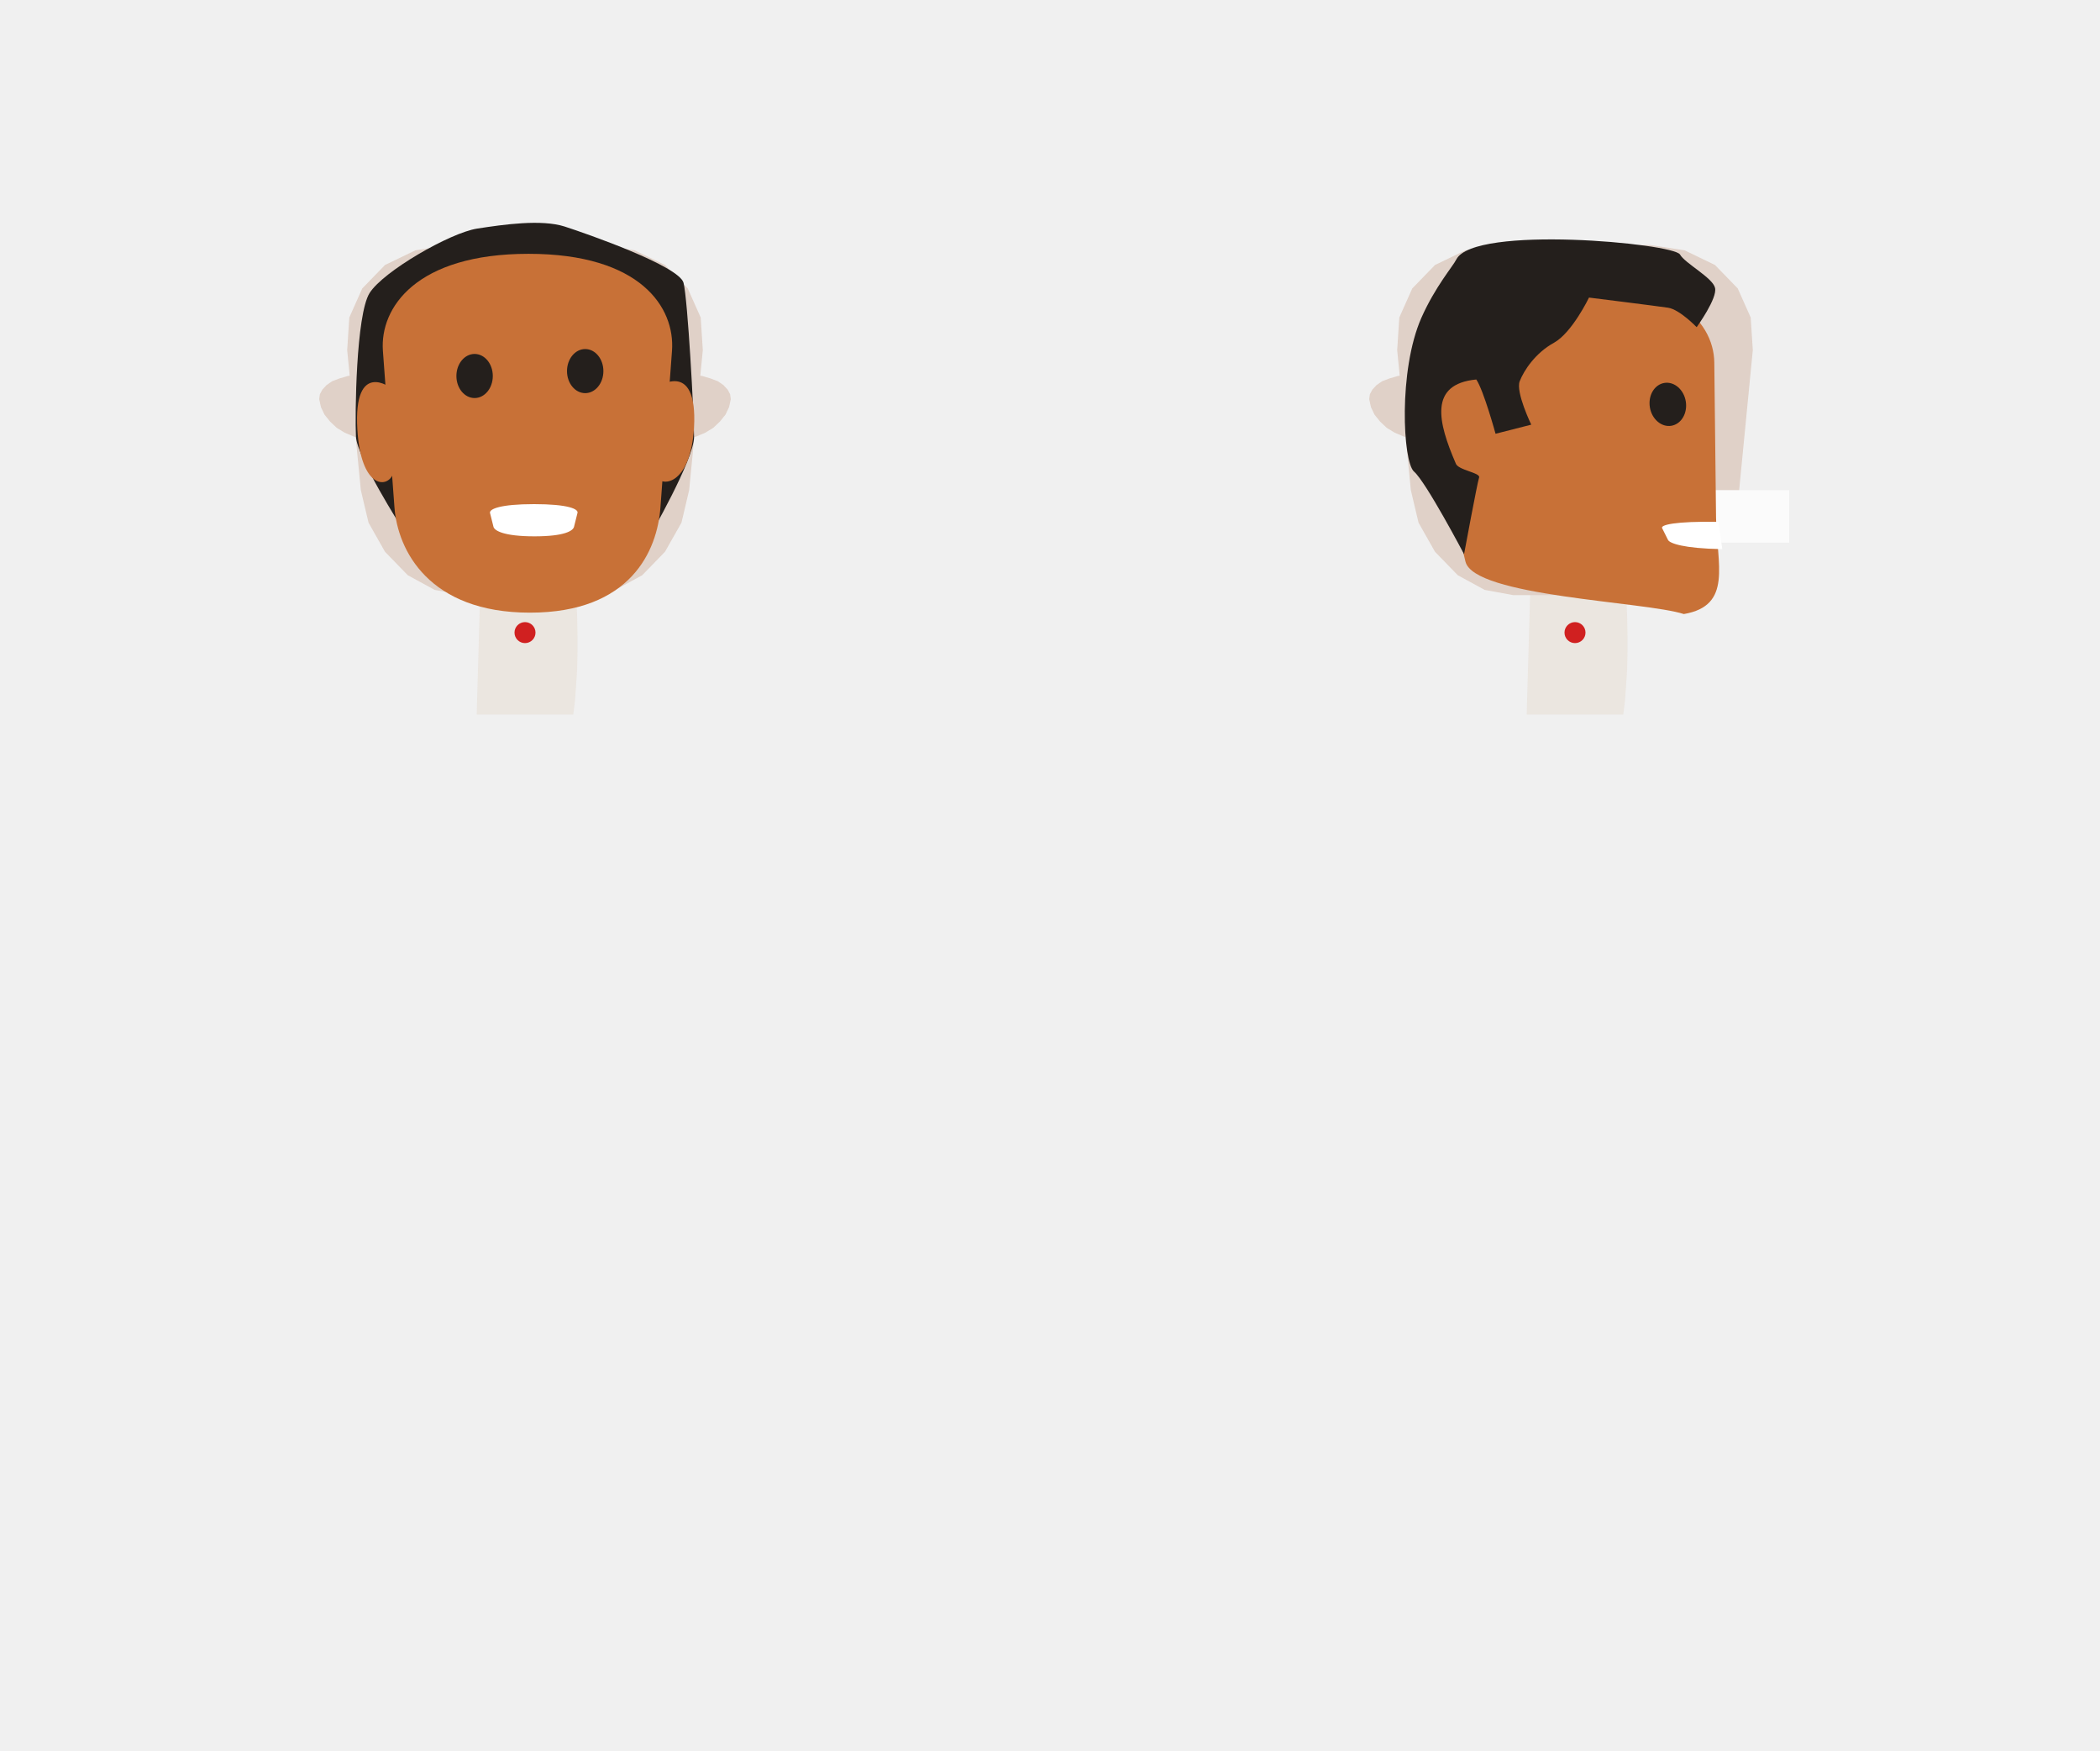
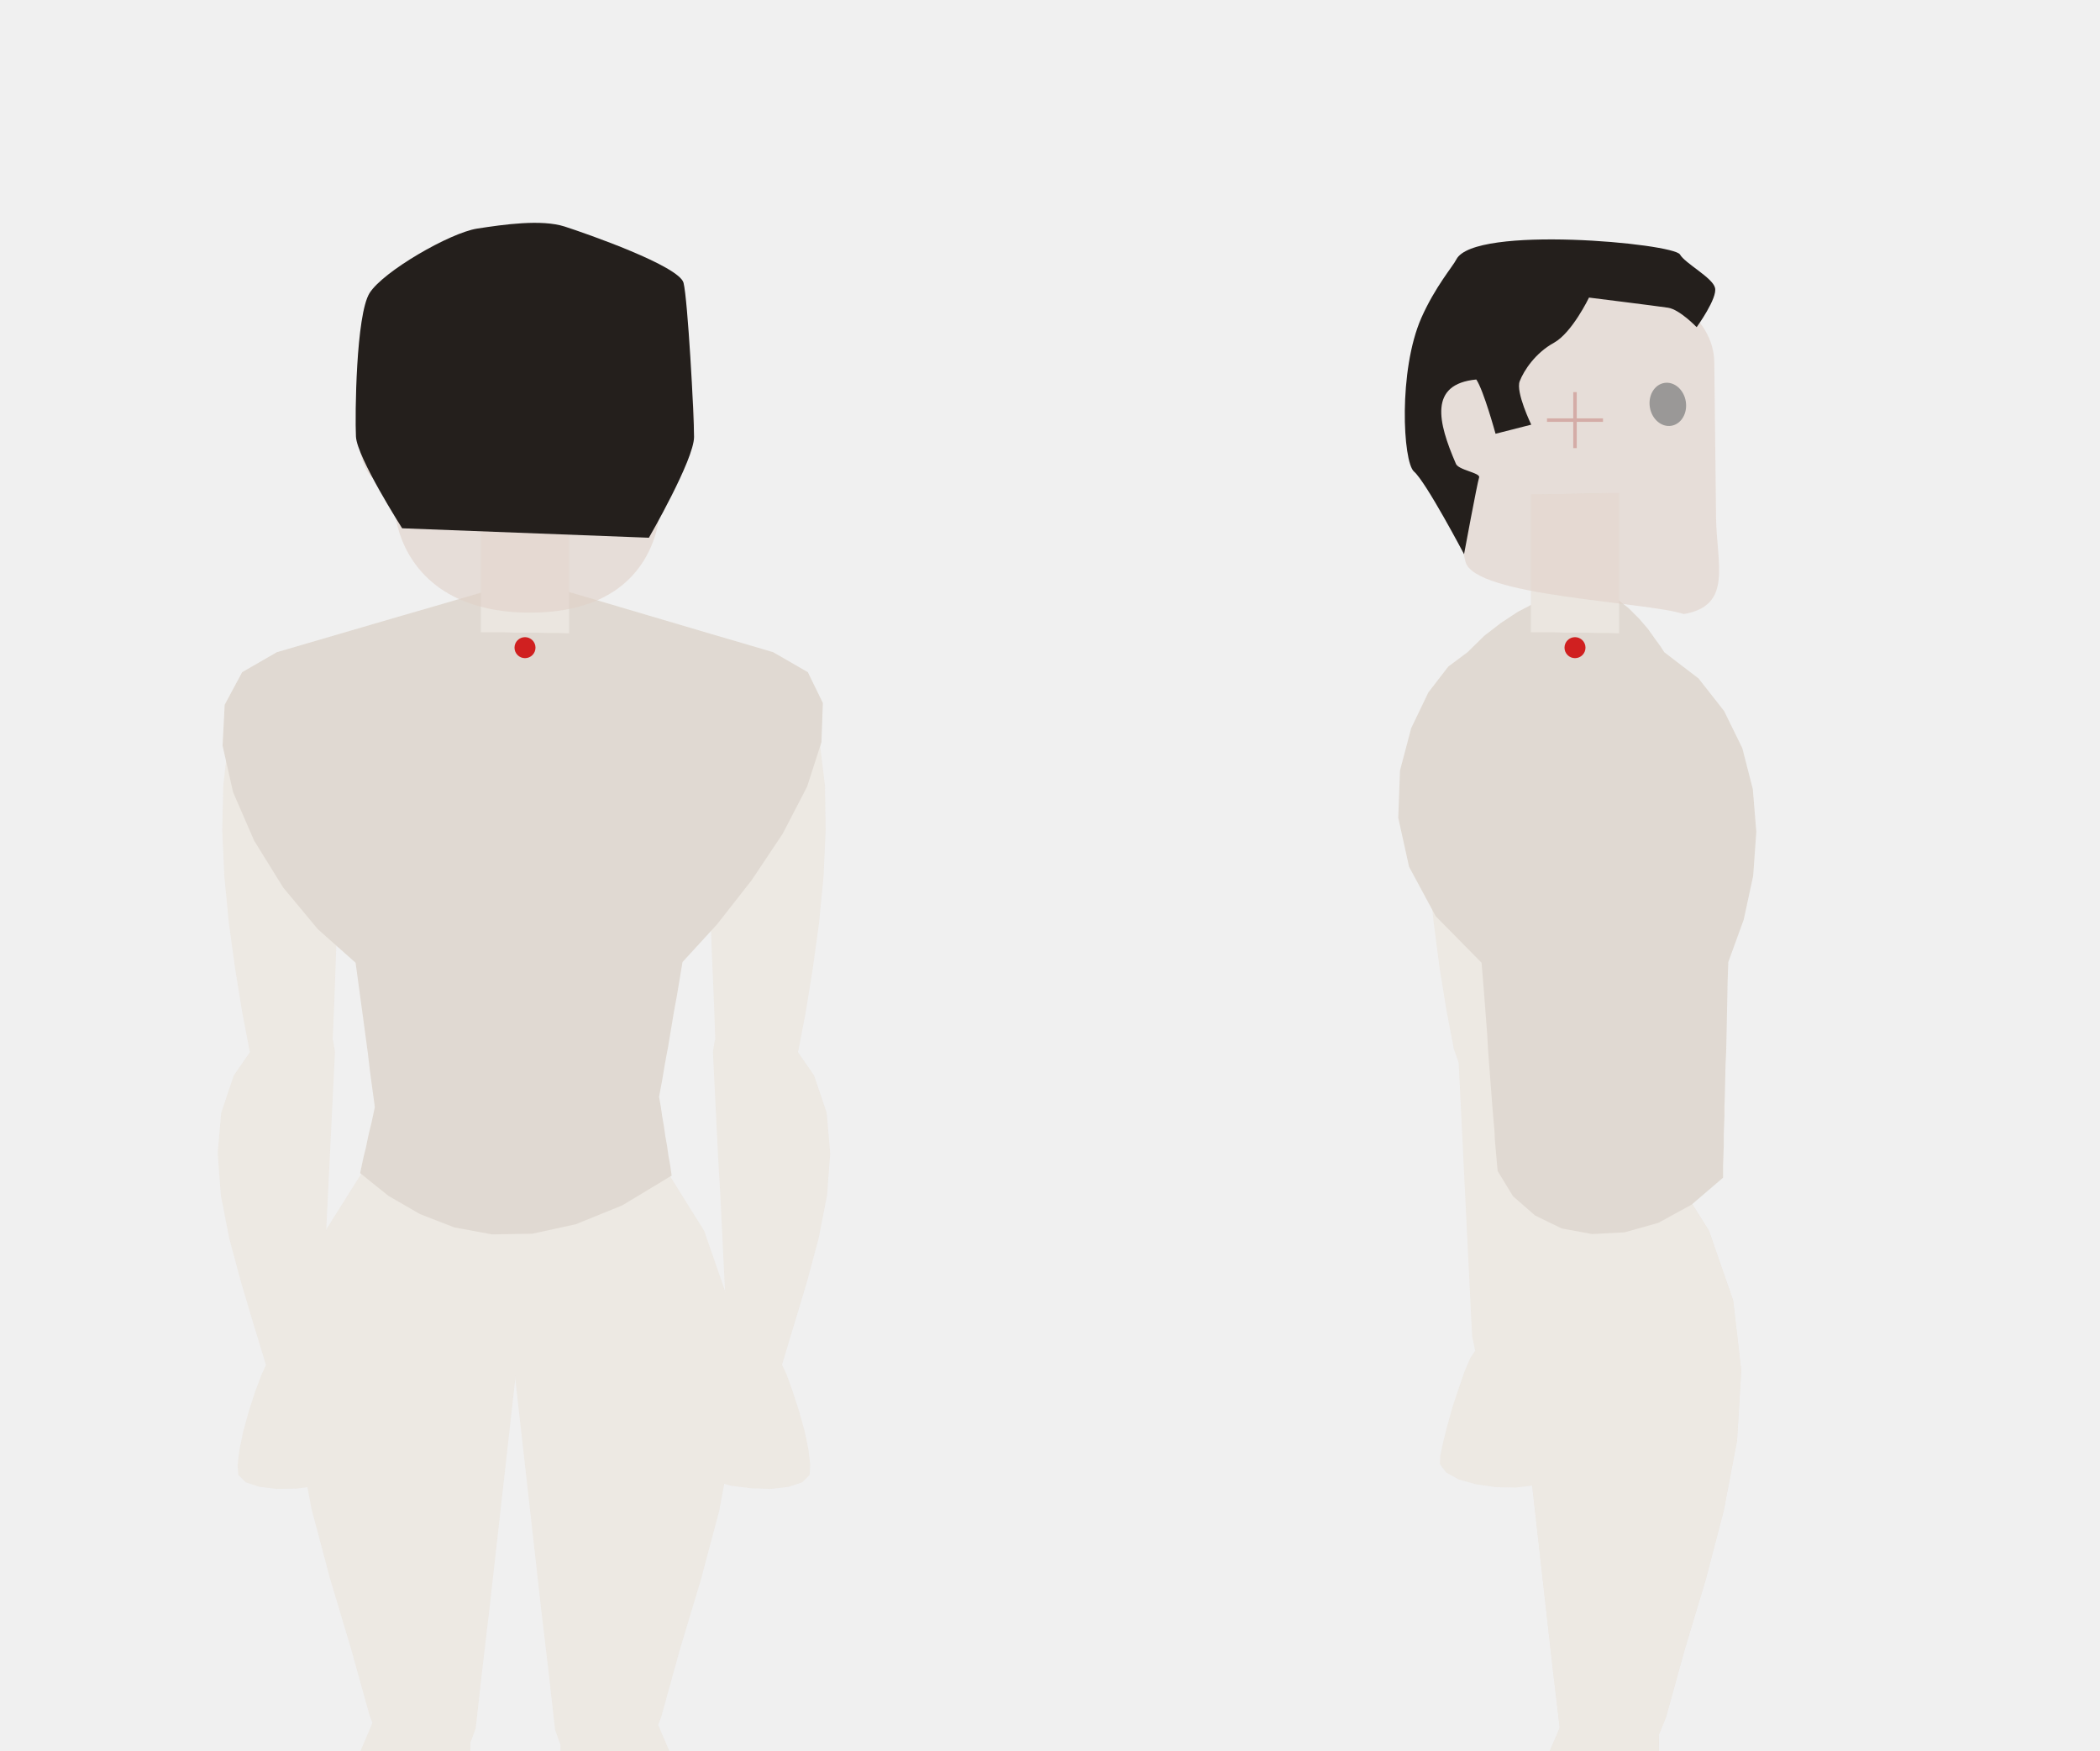
<svg xmlns="http://www.w3.org/2000/svg" width="1200" height="1000" viewBox="-1.5 -1.2 6 5">
-   <g id="front">
-     <g id="front-hair-body" />
-     <defs id="front-defs9817" />
-     <g id="front-guide" opacity="0.7">
-       <path d="M-0.138 0.841L-0.12 0.21L0.12 0.21L0.128 0.274L0.134 0.336L0.14 0.396L0.144 0.454L0.147 0.51L0.149 0.563L0.15 0.615L0.15 0.664L0.149 0.712L0.146 0.757L0.143 0.8L0.138 0.841Z" fill="#e8e1d9" id="front-path9791" />
-       <path d="M-0.451 -0.131L-0.479 -0.13L-0.506 -0.126L-0.53 -0.119L-0.551 -0.111L-0.567 -0.1L-0.579 -0.087L-0.586 -0.074L-0.588 -0.06L-0.583 -0.037L-0.573 -0.016L-0.557 0.004L-0.538 0.022L-0.515 0.036L-0.489 0.047L-0.461 0.053L-0.433 0.055Z" fill="#d9c3b6" id="front-path9793" />
-       <path d="M0.451 -0.131L0.479 -0.13L0.506 -0.126L0.53 -0.119L0.551 -0.111L0.567 -0.1L0.579 -0.087L0.586 -0.074L0.588 -0.06L0.583 -0.037L0.573 -0.016L0.557 0.004L0.538 0.022L0.515 0.036L0.489 0.047L0.461 0.053L0.433 0.055Z" fill="#d9c3b6" id="front-path9795" />
-       <path d="M0.215 -0.5L0.313 -0.485L0.4 -0.443L0.465 -0.376L0.502 -0.293L0.508 -0.2L0.469 0.2L0.447 0.293L0.4 0.376L0.335 0.443L0.258 0.485L0.176 0.5L-0.176 0.5L-0.258 0.485L-0.335 0.443L-0.4 0.376L-0.447 0.293L-0.469 0.2L-0.508 -0.2L-0.502 -0.293L-0.465 -0.376L-0.4 -0.443L-0.313 -0.485L-0.215 -0.5Z" fill="#d9c3b6" id="front-path9797" />
-       <path d="M-0.115 -0.12L-0.125 -0.083L-0.152 -0.055L-0.19 -0.045L-0.227 -0.055L-0.255 -0.083L-0.265 -0.12L-0.255 -0.158L-0.228 -0.185L-0.19 -0.195L-0.152 -0.185L-0.125 -0.158Z" fill="#ffffff" id="front-path9799" />
-       <path d="M0.265 -0.12L0.255 -0.083L0.228 -0.055L0.19 -0.045L0.153 -0.055L0.125 -0.083L0.115 -0.12L0.125 -0.158L0.152 -0.185L0.19 -0.195L0.228 -0.185L0.255 -0.158Z" fill="#ffffff" id="front-path9801" />
-       <path d="M-0.152 0.2L0.152 0.2L0.152 0.35L-0.152 0.35Z" fill="#ffffff" id="front-path9803" />
-       <path d="M-0.08 0H0.08M0 -0.08V0.08" stroke="#b04040" stroke-width="0.01" fill="none" id="front-path9805" />
+   <g>
+     <g opacity="0.7">
+       <path d="M-0.787 1.801L-0.768 1.854L-0.738 1.892L-0.7 1.917L-0.66 1.926L-0.62 1.92L-0.586 1.898L-0.562 1.86L-0.551 1.805L-0.545 1.665L-0.54 1.525L-0.535 1.385L-0.529 1.245L-0.524 1.105L-0.519 0.965L-0.513 0.824L-0.508 0.684L-0.571 0.677L-0.626 0.678L-0.674 0.687L-0.716 0.703L-0.751 0.726L-0.78 0.755L-0.804 0.79L-0.822 0.831L-0.849 0.93L-0.862 1.044L-0.865 1.17L-0.859 1.303L-0.846 1.437L-0.828 1.568L-0.808 1.691Z" fill="#ebe5dd" />
+       <path d="M-0.765 1.775L-0.832 1.872L-0.868 1.979L-0.878 2.094L-0.869 2.214L-0.845 2.337L-0.812 2.46L-0.776 2.581L-0.741 2.696L-0.727 2.725L-0.706 2.74L-0.681 2.743L-0.654 2.736L-0.629 2.718L-0.607 2.693L-0.591 2.659L-0.584 2.62L-0.579 2.518L-0.573 2.416L-0.568 2.314L-0.563 2.212L-0.558 2.111L-0.553 2.009L-0.548 1.907L-0.543 1.805L-0.548 1.773L-0.564 1.748L-0.589 1.73L-0.621 1.721L-0.657 1.72L-0.695 1.728L-0.732 1.746Z" fill="#ebe5dd" />
+       <path d="M-0.72 2.667L-0.735 2.688L-0.752 2.725L-0.771 2.775L-0.789 2.831L-0.805 2.889L-0.816 2.942L-0.821 2.985L-0.819 3.013L-0.798 3.034L-0.759 3.047L-0.708 3.053L-0.651 3.052L-0.595 3.044L-0.545 3.03L-0.509 3.01L-0.491 2.985L-0.493 2.963L-0.5 2.925L-0.512 2.877L-0.527 2.822L-0.545 2.769L-0.562 2.72L-0.578 2.683L-0.592 2.662L-0.62 2.64L-0.643 2.627L-0.661 2.624L-0.676 2.627L-0.688 2.635L-0.699 2.646L-0.709 2.657Z" fill="#ebe5dd" />
+       <path d="M-0.431 3.71L-0.513 3.903L-0.554 4.089L-0.562 4.269L-0.544 4.446L-0.508 4.619L-0.461 4.79L-0.411 4.961L-0.364 5.131L-0.346 5.173L-0.318 5.198L-0.286 5.207L-0.251 5.204L-0.218 5.191L-0.19 5.172L-0.171 5.148L-0.164 5.123L-0.163 4.95L-0.162 4.777L-0.161 4.603L-0.16 4.43L-0.159 4.257L-0.158 4.084L-0.157 3.911L-0.156 3.738L-0.165 3.693L-0.191 3.661L-0.228 3.641L-0.272 3.633L-0.319 3.637L-0.364 3.651L-0.403 3.676Z" fill="#ebe5dd" />
+       <path d="M-0.326 5.143L-0.344 5.165L-0.364 5.187L-0.388 5.208L-0.415 5.23L-0.446 5.253L-0.481 5.277L-0.52 5.303L-0.563 5.332L-0.586 5.332L-0.607 5.334L-0.626 5.34L-0.641 5.349L-0.652 5.362L-0.658 5.379L-0.659 5.402L-0.654 5.43L-0.59 5.431L-0.527 5.432L-0.463 5.434L-0.399 5.435L-0.336 5.437L-0.272 5.438L-0.208 5.439L-0.144 5.441L-0.15 5.409L-0.155 5.378L-0.161 5.347L-0.166 5.315L-0.171 5.284L-0.177 5.253L-0.182 5.221L-0.188 5.19L-0.205 5.184L-0.222 5.178L-0.24 5.172L-0.257 5.166L-0.274 5.161L-0.292 5.155L-0.309 5.149Z" fill="#ebe5dd" />
+       <path d="M-0.444 2.115L-0.568 2.312L-0.636 2.511L-0.659 2.71L-0.647 2.911L-0.61 3.11L-0.557 3.309L-0.498 3.506L-0.444 3.7L-0.414 3.776L-0.372 3.824L-0.324 3.847L-0.274 3.849L-0.226 3.836L-0.185 3.809L-0.155 3.775L-0.141 3.737L-0.122 3.568L-0.102 3.399L-0.083 3.23L-0.064 3.061L-0.045 2.892L-0.026 2.722L-0.007 2.553L0.013 2.384L-0.023 2.299L-0.066 2.236L-0.116 2.191L-0.172 2.161L-0.234 2.142L-0.301 2.13L-0.371 2.122Z" fill="#ebe5dd" />
+       <path d="M0.375 3.714L0.457 3.907L0.499 4.093L0.507 4.274L0.489 4.45L0.453 4.624L0.406 4.795L0.355 4.965L0.309 5.135L0.291 5.178L0.263 5.202L0.231 5.211L0.196 5.208L0.163 5.196L0.135 5.176L0.116 5.152L0.108 5.127L0.108 4.954L0.107 4.781L0.106 4.608L0.105 4.435L0.104 4.262L0.103 4.089L0.102 3.916L0.101 3.743L0.11 3.698L0.135 3.665L0.173 3.645L0.217 3.638L0.264 3.641L0.309 3.655L0.348 3.68Z" fill="#ebe5dd" />
+       <path d="M0.271 5.147L0.288 5.169L0.309 5.191L0.333 5.213L0.36 5.234L0.391 5.257L0.426 5.281L0.465 5.307L0.508 5.336L0.531 5.336L0.552 5.339L0.571 5.344L0.586 5.353L0.597 5.366L0.603 5.384L0.604 5.406L0.599 5.434L0.535 5.435L0.471 5.437L0.408 5.438L0.344 5.44L0.28 5.441L0.217 5.442L0.153 5.444L0.089 5.445L0.095 5.414L0.1 5.382L0.105 5.351L0.111 5.32L0.116 5.288L0.122 5.257L0.127 5.226L0.132 5.194L0.15 5.189L0.167 5.183L0.185 5.177L0.202 5.171L0.219 5.165L0.237 5.159L0.254 5.153Z" fill="#ebe5dd" />
+       <path d="M0.389 2.119L0.512 2.316L0.581 2.515L0.604 2.715L0.592 2.915L0.555 3.115L0.502 3.314L0.443 3.51L0.389 3.705L0.359 3.781L0.317 3.828L0.269 3.851L0.218 3.854L0.17 3.84L0.129 3.814L0.1 3.78L0.086 3.741L0.067 3.572L0.047 3.403L0.028 3.234L0.009 3.065L-0.01 2.896L-0.029 2.727L-0.049 2.558L-0.068 2.389L-0.033 2.304L0.01 2.241L0.061 2.196L0.117 2.165L0.179 2.146L0.245 2.135L0.316 2.127Z" fill="#ebe5dd" />
+       <path d="M0.781 1.801L0.762 1.853L0.732 1.892L0.694 1.916L0.654 1.926L0.614 1.92L0.58 1.898L0.556 1.86L0.545 1.805L0.54 1.665L0.534 1.525L0.529 1.385L0.524 1.245L0.518 1.104L0.513 0.964L0.507 0.824L0.502 0.684L0.565 0.677L0.62 0.678L0.669 0.686L0.71 0.703L0.745 0.726L0.774 0.755L0.798 0.79L0.816 0.831L0.843 0.929L0.857 1.044L0.859 1.17L0.853 1.303L0.84 1.437L0.822 1.568L0.802 1.691Z" fill="#ebe5dd" />
+       <path d="M0.759 1.775L0.826 1.872L0.862 1.979L0.872 2.094L0.863 2.214L0.839 2.337L0.806 2.46L0.77 2.58L0.735 2.696L0.721 2.724L0.7 2.74L0.675 2.743L0.649 2.735L0.623 2.718L0.601 2.692L0.585 2.659L0.578 2.62L0.573 2.518L0.568 2.416L0.563 2.314L0.558 2.212L0.552 2.11L0.547 2.008L0.542 1.907L0.537 1.805L0.542 1.773L0.558 1.748L0.583 1.73L0.615 1.721L0.651 1.72L0.689 1.728L0.726 1.746Z" fill="#ebe5dd" />
+       <path d="M0.714 2.667L0.729 2.687L0.747 2.725L0.765 2.775L0.783 2.831L0.799 2.888L0.81 2.942L0.815 2.985L0.813 3.013L0.792 3.034L0.753 3.047L0.702 3.053L0.645 3.051L0.589 3.044L0.539 3.03L0.503 3.01L0.485 2.985L0.487 2.963L0.494 2.925L0.506 2.876L0.522 2.822L0.539 2.768L0.556 2.72L0.573 2.683L0.586 2.662L0.615 2.639L0.637 2.627L0.655 2.624L0.67 2.627L0.682 2.635L0.693 2.646L0.703 2.657Z" fill="#ebe5dd" />
+       <path d="M0.709 0.663L0.621 0.637L0.532 0.611L0.444 0.585L0.356 0.559L0.268 0.533L0.18 0.507L0.092 0.481L0.004 0.455L-0.085 0.481L-0.174 0.507L-0.263 0.533L-0.353 0.559L-0.442 0.585L-0.531 0.611L-0.62 0.637L-0.709 0.663L-0.808 0.72L-0.858 0.813L-0.864 0.93L-0.834 1.063L-0.774 1.201L-0.691 1.335L-0.592 1.454L-0.484 1.55L-0.477 1.601L-0.47 1.653L-0.463 1.704L-0.456 1.756L-0.449 1.808L-0.443 1.859L-0.436 1.911L-0.429 1.962L-0.434 1.986L-0.439 2.009L-0.445 2.033L-0.45 2.056L-0.455 2.08L-0.461 2.104L-0.466 2.127L-0.471 2.151L-0.39 2.216L-0.3 2.268L-0.202 2.306L-0.094 2.326L0.021 2.324L0.145 2.297L0.278 2.243L0.419 2.158L0.415 2.13L0.41 2.102L0.406 2.074L0.401 2.046L0.397 2.018L0.392 1.989L0.388 1.961L0.383 1.933L0.392 1.885L0.4 1.837L0.409 1.789L0.417 1.741L0.425 1.693L0.434 1.644L0.442 1.596L0.45 1.548L0.549 1.44L0.647 1.315L0.736 1.182L0.806 1.047L0.847 0.92L0.851 0.808L0.808 0.72Z" fill="#d9cfc4" />
+       <path d="M0.126 0.609L0.126 0.558L0.126 0.508L0.126 0.458L0.126 0.408L0.126 0.358L0.126 0.308L0.126 0.258L0.126 0.208L0.095 0.208L0.063 0.209L0.032 0.209L0 0.21L-0.032 0.211L-0.063 0.211L-0.095 0.212L-0.126 0.212L-0.126 0.262L-0.126 0.311L-0.126 0.36L-0.126 0.409L-0.126 0.458L-0.126 0.507L-0.126 0.557L-0.126 0.606L-0.095 0.606L-0.063 0.606L-0.032 0.607L0 0.607L0.032 0.607L0.063 0.608L0.095 0.608Z" fill="#e8e1d9" />
+       <path d="M-0.08 0H0.08M0 -0.08V0.08" stroke="#b04040" stroke-width="0.01" fill="none" />
+       <g opacity="0.6">
+         <g>
+           <path style="fill:#d9c3b6;stroke-width:0.015" d="m 0.014,0.55 c 0.288,0 0.364,-0.177 0.373,-0.301 l 0.033,-0.447 c 0.009,-0.123 -0.089,-0.277 -0.41,-0.277 -0.321,0 -0.425,0.154 -0.416,0.277 l 0.033,0.447 c 0.009,0.123 0.099,0.301 0.387,0.301 z" />
+           <path style="fill:#d9c3b6;fill-opacity:1;stroke-width:0.015" d="m 0.37,0.156 0.003,-0.246 c 5.574e-4,-0.002 0.121,-0.091 0.11,0.111 -0.01,0.166 -0.095,0.175 -0.113,0.135 z" />
+           <path style="fill:#d9c3b6;fill-opacity:1;stroke-width:0.015" d="m -0.378,0.156 -0.003,-0.246 c -5.575e-4,-0.002 -0.11,-0.085 -0.098,0.117 0.01,0.166 0.083,0.169 0.101,0.129 z" />
+         </g>
+         <g>
+           <ellipse style="fill:#241f1c;stroke-width:0.015" cx="-0.144" cy="-0.126" rx="0.052" ry="0.063" />
+           <ellipse style="fill:#241f1c;stroke-width:0.015" cx="0.172" cy="-0.14" rx="0.052" ry="0.063" />
+         </g>
+       </g>
    </g>
-     <g id="front-back" />
-     <g id="front-head">
-       <path style="fill:#241f1c;fill-opacity:1;stroke-width:0.015" d="m -0.351,0.309 c 0,0 -0.129,-0.202 -0.132,-0.262 -0.003,-0.059 0,-0.348 0.039,-0.41 0.039,-0.062 0.23,-0.172 0.307,-0.184 0.077,-0.012 0.184,-0.027 0.25,-0.006 0.065,0.021 0.328,0.113 0.34,0.161 0.012,0.048 0.03,0.375 0.03,0.44 0,0.065 -0.129,0.288 -0.129,0.288" id="front-path1647-16" />
-       <path id="front-rect480-1-9" style="fill:#c87137;stroke-width:0.015;fill-opacity:1" d="m 0.014,0.55 c 0.288,0 0.364,-0.177 0.373,-0.301 l 0.033,-0.447 c 0.009,-0.123 -0.089,-0.277 -0.41,-0.277 -0.321,0 -0.425,0.154 -0.416,0.277 l 0.033,0.447 c 0.009,0.123 0.099,0.301 0.387,0.301 z" />
-       <ellipse style="fill:#241f1c;stroke-width:0.015" id="front-path639-8-6" cx="-0.144" cy="-0.126" rx="0.052" ry="0.063" />
-       <ellipse style="fill:#241f1c;stroke-width:0.015" id="front-path639-4-0-5" cx="0.172" cy="-0.14" rx="0.052" ry="0.063" />
-       <path style="fill:#c87137;fill-opacity:1;stroke-width:0.015" d="m 0.37,0.156 0.003,-0.246 c 5.574e-4,-0.002 0.121,-0.091 0.11,0.111 -0.01,0.166 -0.095,0.175 -0.113,0.135 z" id="front-path855-2-4-2-69" />
-       <path style="fill:#c87137;fill-opacity:1;stroke-width:0.015" d="m -0.378,0.156 -0.003,-0.246 c -5.575e-4,-0.002 -0.11,-0.085 -0.098,0.117 0.01,0.166 0.083,0.169 0.101,0.129 z" id="front-path855-2-4-2-8-2" />
+     <g />
+     <g />
+     <g>
+       <path style="fill:#241f1c;fill-opacity:1;stroke-width:0.015" d="m -0.351,0.309 c 0,0 -0.129,-0.202 -0.132,-0.262 -0.003,-0.059 0,-0.348 0.039,-0.41 0.039,-0.062 0.23,-0.172 0.307,-0.184 0.077,-0.012 0.184,-0.027 0.25,-0.006 0.065,0.021 0.328,0.113 0.34,0.161 0.012,0.048 0.03,0.375 0.03,0.44 0,0.065 -0.129,0.288 -0.129,0.288" />
    </g>
-     <g id="front-mouth-1">
-       <path id="front-rect480-1-8-3-8" style="fill:#ffffff;fill-opacity:1;stroke-width:0.015" d="m 0.027,0.332 c 0.087,0 0.11,-0.016 0.113,-0.027 l 0.01,-0.04 c 0.003,-0.011 -0.027,-0.025 -0.124,-0.025 -0.097,0 -0.128,0.014 -0.126,0.025 l 0.01,0.04 c 0.003,0.011 0.03,0.027 0.117,0.027 z" />
-     </g>
-     <g id="front-mouth-2" style="display:none">
-       <path id="front-rect480-1-8-3-5" style="fill:#ffffff;fill-opacity:1;stroke-width:0.015" d="m 0.023,0.329 c 0.107,0 0.135,-0.019 0.138,-0.033 l 0.012,-0.049 c 0.003,-0.013 -0.033,-0.03 -0.152,-0.03 -0.119,0 -0.158,0.017 -0.154,0.03 l 0.012,0.049 c 0.003,0.013 0.037,0.033 0.144,0.033 z" />
-     </g>
-     <g id="front-mouth-3" style="display:none">
-       <path id="front-rect480-1-8-3" style="fill:#ffffff;fill-opacity:1;stroke-width:0.015" d="m 0.016,0.433 c 0.107,0 0.135,-0.057 0.138,-0.097 l 0.012,-0.144 c 0.003,-0.04 -0.033,-0.089 -0.152,-0.089 -0.119,0 -0.158,0.05 -0.154,0.089 l 0.012,0.144 c 0.003,0.04 0.037,0.097 0.144,0.097 z" />
-     </g>
-     <g id="front-anchors">
-       <circle id="front-nape" cx="0" cy="0.607" r="0.03" fill="#d02020" />
+     <g />
+     <g>
+       <circle cx="0" cy="0.65" r="0.03" fill="#d02020" />
    </g>
  </g>
-   <g id="side" transform="translate(3,0)">
-     <g id="side-hair-body" />
-     <defs id="side-defs16948" />
-     <g id="side-guide" opacity="0.7">
-       <path d="M-0.138 0.841L-0.12 0.21L0.12 0.21L0.128 0.274L0.134 0.336L0.14 0.396L0.144 0.454L0.147 0.51L0.149 0.563L0.15 0.615L0.15 0.664L0.149 0.712L0.146 0.757L0.143 0.8L0.138 0.841Z" fill="#e8e1d9" id="side-path16926" />
-       <path d="M-0.451 -0.131L-0.479 -0.13L-0.506 -0.126L-0.53 -0.119L-0.551 -0.111L-0.567 -0.1L-0.579 -0.087L-0.586 -0.074L-0.588 -0.06L-0.583 -0.037L-0.573 -0.016L-0.557 0.004L-0.538 0.022L-0.515 0.036L-0.489 0.047L-0.461 0.053L-0.433 0.055Z" fill="#d9c3b6" id="side-path16928" />
-       <path d="M0.215 -0.5L0.313 -0.485L0.4 -0.443L0.465 -0.376L0.502 -0.293L0.508 -0.2L0.469 0.2L0.447 0.293L0.4 0.376L0.335 0.443L0.258 0.485L0.176 0.5L-0.176 0.5L-0.258 0.485L-0.335 0.443L-0.4 0.376L-0.447 0.293L-0.469 0.2L-0.508 -0.2L-0.502 -0.293L-0.465 -0.376L-0.4 -0.443L-0.313 -0.485L-0.215 -0.5Z" fill="#d9c3b6" id="side-path16930" />
-       <path d="M0.215 -0.16L0.205 -0.123L0.178 -0.095L0.14 -0.085L0.103 -0.095L0.075 -0.123L0.065 -0.16L0.075 -0.197L0.102 -0.225L0.14 -0.235L0.178 -0.225L0.205 -0.198Z" fill="#ffffff" id="side-path16932" />
-       <path d="M0.612 0.2L0.142 0.2L0.142 0.35L0.612 0.35Z" fill="#ffffff" id="side-path16934" />
-       <path d="M-0.08 0H0.08M0 -0.08V0.08" stroke="#b04040" stroke-width="0.01" fill="none" id="side-path16936" />
+   <g transform="translate(3 0)">
+     <g opacity="0.7">
+       <path d="M-0.11 1.801L-0.12 1.856L-0.145 1.894L-0.179 1.916L-0.219 1.922L-0.259 1.913L-0.297 1.888L-0.327 1.85L-0.346 1.797L-0.367 1.687L-0.387 1.564L-0.404 1.433L-0.418 1.299L-0.424 1.166L-0.421 1.04L-0.408 0.926L-0.381 0.827L-0.363 0.786L-0.339 0.751L-0.31 0.722L-0.275 0.699L-0.233 0.683L-0.185 0.674L-0.13 0.673L-0.067 0.68L-0.072 0.82L-0.078 0.961L-0.083 1.101L-0.088 1.241L-0.094 1.381L-0.099 1.521L-0.104 1.661Z" fill="#ebe5dd" />
+       <path d="M-0.112 1.771L-0.045 1.868L-0.01 1.975L0.001 2.09L-0.008 2.21L-0.032 2.333L-0.065 2.456L-0.101 2.577L-0.136 2.692L-0.15 2.721L-0.171 2.736L-0.196 2.739L-0.223 2.732L-0.248 2.714L-0.27 2.689L-0.286 2.655L-0.294 2.616L-0.299 2.514L-0.304 2.412L-0.309 2.31L-0.314 2.209L-0.319 2.107L-0.324 2.005L-0.329 1.903L-0.334 1.801L-0.329 1.769L-0.313 1.744L-0.288 1.726L-0.256 1.717L-0.22 1.716L-0.182 1.724L-0.146 1.742Z" fill="#ebe5dd" />
+       <path d="M-0.157 2.664L-0.142 2.684L-0.125 2.721L-0.106 2.771L-0.088 2.827L-0.072 2.885L-0.061 2.938L-0.056 2.981L-0.058 3.009L-0.079 3.03L-0.118 3.043L-0.169 3.049L-0.226 3.048L-0.282 3.04L-0.332 3.026L-0.368 3.006L-0.386 2.982L-0.385 2.959L-0.377 2.921L-0.365 2.873L-0.35 2.819L-0.332 2.765L-0.315 2.716L-0.299 2.679L-0.285 2.658L-0.257 2.636L-0.234 2.624L-0.216 2.62L-0.201 2.623L-0.189 2.631L-0.179 2.642L-0.168 2.653Z" fill="#ebe5dd" />
+       <path d="M0.24 3.743L0.239 3.916L0.238 4.089L0.237 4.262L0.236 4.435L0.235 4.608L0.234 4.781L0.233 4.954L0.232 5.127L0.225 5.152L0.205 5.176L0.177 5.196L0.144 5.208L0.11 5.211L0.077 5.202L0.05 5.178L0.032 5.135L-0.015 4.965L-0.065 4.795L-0.112 4.624L-0.148 4.45L-0.166 4.274L-0.158 4.093L-0.117 3.907L-0.035 3.715L-0.007 3.68L0.032 3.655L0.077 3.641L0.124 3.638L0.168 3.645L0.205 3.665L0.23 3.698Z" fill="#ebe5dd" />
+       <path d="M0.185 5.147L0.213 5.169L0.246 5.191L0.285 5.213L0.33 5.234L0.381 5.257L0.438 5.281L0.501 5.307L0.571 5.336L0.609 5.336L0.643 5.339L0.673 5.344L0.698 5.353L0.716 5.366L0.727 5.384L0.728 5.406L0.72 5.434L0.616 5.435L0.512 5.437L0.408 5.438L0.304 5.44L0.2 5.441L0.096 5.442L-0.008 5.444L-0.112 5.445L-0.097 5.412L-0.083 5.378L-0.068 5.345L-0.054 5.312L-0.039 5.279L-0.025 5.245L-0.01 5.212L0.004 5.179L0.027 5.175L0.049 5.171L0.072 5.167L0.095 5.163L0.117 5.159L0.14 5.155L0.162 5.151Z" fill="#ebe5dd" />
+       <path d="M0.26 2.119L0.383 2.316L0.452 2.515L0.475 2.715L0.463 2.915L0.425 3.115L0.373 3.314L0.314 3.51L0.26 3.705L0.229 3.781L0.188 3.828L0.14 3.851L0.089 3.854L0.041 3.84L0 3.814L-0.03 3.78L-0.043 3.741L-0.063 3.572L-0.082 3.403L-0.101 3.234L-0.12 3.065L-0.139 2.896L-0.159 2.727L-0.178 2.558L-0.197 2.389L-0.162 2.304L-0.119 2.241L-0.069 2.196L-0.012 2.166L0.05 2.146L0.116 2.135L0.187 2.127Z" fill="#ebe5dd" />
+       <path d="M0.24 3.743L0.239 3.916L0.238 4.089L0.237 4.262L0.236 4.435L0.235 4.608L0.234 4.781L0.233 4.954L0.232 5.127L0.225 5.152L0.205 5.176L0.177 5.196L0.144 5.208L0.11 5.211L0.077 5.202L0.05 5.178L0.032 5.135L-0.015 4.965L-0.065 4.795L-0.112 4.624L-0.148 4.45L-0.166 4.274L-0.158 4.093L-0.117 3.907L-0.035 3.715L-0.007 3.68L0.032 3.655L0.077 3.641L0.124 3.638L0.168 3.645L0.205 3.665L0.23 3.698Z" fill="#ebe5dd" />
+       <path d="M0.185 5.147L0.213 5.169L0.246 5.191L0.285 5.213L0.33 5.234L0.381 5.257L0.438 5.281L0.501 5.307L0.571 5.336L0.609 5.336L0.643 5.339L0.673 5.344L0.698 5.353L0.716 5.366L0.727 5.384L0.728 5.406L0.72 5.434L0.616 5.435L0.512 5.437L0.408 5.438L0.304 5.44L0.2 5.441L0.096 5.442L-0.008 5.444L-0.112 5.445L-0.097 5.412L-0.083 5.378L-0.068 5.345L-0.054 5.312L-0.039 5.279L-0.025 5.245L-0.01 5.212L0.004 5.179L0.027 5.175L0.049 5.171L0.072 5.167L0.095 5.163L0.117 5.159L0.14 5.155L0.162 5.151Z" fill="#ebe5dd" />
+       <path d="M0.26 2.119L0.383 2.316L0.452 2.515L0.475 2.715L0.463 2.915L0.425 3.115L0.373 3.314L0.314 3.51L0.26 3.705L0.229 3.781L0.188 3.828L0.14 3.851L0.089 3.854L0.041 3.84L0 3.814L-0.03 3.78L-0.043 3.741L-0.063 3.572L-0.082 3.403L-0.101 3.234L-0.12 3.065L-0.139 2.896L-0.159 2.727L-0.178 2.558L-0.197 2.389L-0.162 2.304L-0.119 2.241L-0.069 2.196L-0.012 2.166L0.05 2.146L0.116 2.135L0.187 2.127Z" fill="#ebe5dd" />
+       <path d="M0.164 1.801L0.153 1.856L0.128 1.894L0.094 1.916L0.055 1.922L0.014 1.913L-0.024 1.888L-0.054 1.85L-0.073 1.797L-0.093 1.687L-0.114 1.564L-0.131 1.433L-0.144 1.299L-0.151 1.166L-0.148 1.04L-0.135 0.926L-0.108 0.827L-0.089 0.786L-0.066 0.751L-0.036 0.722L-0.001 0.699L0.04 0.683L0.088 0.674L0.143 0.673L0.206 0.68L0.201 0.82L0.196 0.961L0.19 1.101L0.185 1.241L0.18 1.381L0.174 1.521L0.169 1.661Z" fill="#ebe5dd" />
+       <path d="M0.162 1.771L0.228 1.868L0.264 1.975L0.274 2.09L0.265 2.21L0.241 2.333L0.208 2.456L0.172 2.577L0.137 2.692L0.123 2.721L0.102 2.736L0.077 2.739L0.051 2.732L0.025 2.714L0.003 2.689L-0.013 2.655L-0.02 2.616L-0.025 2.514L-0.03 2.412L-0.035 2.31L-0.04 2.209L-0.045 2.107L-0.05 2.005L-0.056 1.903L-0.061 1.801L-0.056 1.769L-0.04 1.744L-0.014 1.726L0.017 1.717L0.053 1.716L0.091 1.724L0.128 1.742Z" fill="#ebe5dd" />
+       <path d="M0.116 2.664L0.131 2.684L0.149 2.721L0.167 2.771L0.185 2.827L0.201 2.885L0.212 2.938L0.217 2.981L0.215 3.009L0.194 3.03L0.155 3.043L0.104 3.049L0.047 3.048L-0.009 3.04L-0.058 3.026L-0.095 3.006L-0.112 2.982L-0.111 2.959L-0.104 2.921L-0.092 2.873L-0.076 2.819L-0.059 2.765L-0.042 2.716L-0.025 2.679L-0.012 2.658L0.017 2.636L0.039 2.624L0.057 2.62L0.072 2.623L0.084 2.631L0.095 2.642L0.105 2.653Z" fill="#ebe5dd" />
+       <path d="M0.255 0.663L0.244 0.646L0.228 0.624L0.208 0.596L0.183 0.567L0.153 0.537L0.116 0.508L0.073 0.482L0.022 0.462L-0.005 0.475L-0.038 0.489L-0.076 0.505L-0.118 0.524L-0.164 0.548L-0.211 0.579L-0.259 0.616L-0.307 0.663L-0.362 0.704L-0.419 0.778L-0.468 0.88L-0.5 1.001L-0.505 1.136L-0.474 1.276L-0.398 1.417L-0.267 1.55L-0.263 1.598L-0.259 1.648L-0.255 1.7L-0.251 1.752L-0.248 1.804L-0.244 1.857L-0.24 1.91L-0.236 1.962L-0.234 1.986L-0.232 2.009L-0.23 2.032L-0.229 2.055L-0.227 2.078L-0.225 2.101L-0.223 2.123L-0.221 2.145L-0.177 2.217L-0.114 2.272L-0.038 2.309L0.049 2.325L0.142 2.32L0.238 2.293L0.333 2.241L0.423 2.164L0.423 2.132L0.424 2.101L0.425 2.071L0.425 2.042L0.426 2.014L0.427 1.986L0.427 1.959L0.428 1.933L0.429 1.888L0.43 1.844L0.432 1.799L0.433 1.753L0.434 1.706L0.435 1.656L0.436 1.604L0.438 1.548L0.482 1.427L0.509 1.302L0.518 1.176L0.508 1.054L0.478 0.937L0.426 0.831L0.353 0.738Z" fill="#d9cfc4" />
+       <path d="M0.126 0.609L0.126 0.558L0.126 0.508L0.126 0.458L0.126 0.408L0.126 0.358L0.126 0.308L0.126 0.258L0.126 0.208L0.095 0.208L0.063 0.209L0.032 0.209L0 0.21L-0.032 0.211L-0.063 0.211L-0.095 0.212L-0.126 0.212L-0.126 0.262L-0.126 0.311L-0.126 0.36L-0.126 0.409L-0.126 0.458L-0.126 0.507L-0.126 0.557L-0.126 0.606L-0.095 0.606L-0.063 0.606L-0.032 0.607L0 0.607L0.032 0.607L0.063 0.608L0.095 0.608Z" fill="#e8e1d9" />
+       <path d="M-0.08 0H0.08M0 -0.08V0.08" stroke="#b04040" stroke-width="0.01" fill="none" />
+       <g opacity="0.6">
+         <g>
+           <path style="fill:#d9c3b6;stroke-width:0.015" d="m 0.311,0.554 c 0.14,-0.024 0.094,-0.142 0.092,-0.275 l -0.005,-0.443 c -0.001,-0.124 -0.132,-0.259 -0.449,-0.208 -0.317,0.051 -0.395,0.22 -0.366,0.34 l 0.104,0.436 c 0.024,0.1 0.513,0.114 0.624,0.15 z" />
+         </g>
+         <g>
+           <ellipse style="fill:#241f1c;stroke-width:0.015" cx="0.269" cy="-0.002" rx="0.052" ry="0.062" transform="rotate(-9.201606)" />
+         </g>
+       </g>
    </g>
-     <g id="side-back" />
-     <g id="side-head">
-       <path id="side-rect480-1-9-5" style="fill:#c87137;stroke-width:0.015;fill-opacity:1" d="m 0.311,0.554 c 0.14,-0.024 0.094,-0.142 0.092,-0.275 l -0.005,-0.443 c -0.001,-0.124 -0.132,-0.259 -0.449,-0.208 -0.317,0.051 -0.395,0.22 -0.366,0.34 l 0.104,0.436 c 0.024,0.1 0.513,0.114 0.624,0.15 z" />
-       <ellipse style="fill:#241f1c;stroke-width:0.015" id="side-path639-4-0-5-4" cx="0.269" cy="-0.002" rx="0.052" ry="0.062" transform="rotate(-9.201606)" />
-       <path style="fill:#241f1c;fill-opacity:1;stroke-width:0.015" d="m 0.348,-0.266 c 0,0 0.06,-0.083 0.052,-0.112 -0.007,-0.029 -0.086,-0.07 -0.1,-0.095 -0.018,-0.032 -0.588,-0.085 -0.639,0.014 -0.01,0.02 -0.06,0.077 -0.1,0.167 -0.066,0.15 -0.053,0.411 -0.021,0.439 0.034,0.029 0.143,0.236 0.143,0.236 0,0 0.038,-0.205 0.043,-0.219 0.005,-0.014 -0.062,-0.021 -0.067,-0.041 -0.05,-0.116 -0.078,-0.226 0.059,-0.239 0.021,0.031 0.055,0.155 0.055,0.155 l 0.102,-0.026 c 0,0 -0.045,-0.093 -0.033,-0.124 0.012,-0.031 0.045,-0.081 0.098,-0.11 0.052,-0.029 0.1,-0.129 0.1,-0.129 0,0 0.193,0.024 0.226,0.029 0.033,0.005 0.081,0.055 0.081,0.055 z" id="side-path658" />
+     <g />
+     <g />
+     <g />
+     <g>
+       <path style="fill:#241f1c;fill-opacity:1;stroke-width:0.015" d="m 0.348,-0.266 c 0,0 0.06,-0.083 0.052,-0.112 -0.007,-0.029 -0.086,-0.07 -0.1,-0.095 -0.018,-0.032 -0.588,-0.085 -0.639,0.014 -0.01,0.02 -0.06,0.077 -0.1,0.167 -0.066,0.15 -0.053,0.411 -0.021,0.439 0.034,0.029 0.143,0.236 0.143,0.236 0,0 0.038,-0.205 0.043,-0.219 0.005,-0.014 -0.062,-0.021 -0.067,-0.041 -0.05,-0.116 -0.078,-0.226 0.059,-0.239 0.021,0.031 0.055,0.155 0.055,0.155 l 0.102,-0.026 c 0,0 -0.045,-0.093 -0.033,-0.124 0.012,-0.031 0.045,-0.081 0.098,-0.11 0.052,-0.029 0.1,-0.129 0.1,-0.129 0,0 0.193,0.024 0.226,0.029 0.033,0.005 0.081,0.055 0.081,0.055 z" />
    </g>
-     <g id="side-mouth-1" transform="translate(0.05393187,0.02359519)">
-       <path id="side-rect480-1-8-3-0-4" style="fill:#ffffff;fill-opacity:1;stroke-width:0.015" d="M 0.367,0.346 0.356,0.267 c -0.126,-0.002 -0.166,0.009 -0.161,0.018 l 0.017,0.034 c 0.005,0.009 0.042,0.024 0.155,0.026 z" />
-     </g>
-     <g id="side-mouth-2" style="display:none">
-       <path id="side-rect480-1-8-3-0-3" style="fill:#ffffff;fill-opacity:1;stroke-width:0.015" d="m 0.423,0.406 -0.01,-0.138 c -0.111,-0.004 -0.146,0.015 -0.142,0.032 l 0.015,0.061 c 0.004,0.017 0.037,0.042 0.137,0.046 z" />
-     </g>
-     <g id="side-mouth-3" style="display:none">
-       <path id="side-rect480-1-8-3-0" style="fill:#ffffff;fill-opacity:1;stroke-width:0.015" d="M 0.418,0.439 0.402,0.156 c -0.18,-0.009 -0.216,0.064 -0.213,0.099 l 0.008,0.09 c 0.003,0.035 0.06,0.086 0.222,0.093 z" />
-     </g>
-     <g id="side-anchors">
-       <circle id="side-nape" cx="0" cy="0.607" r="0.03" fill="#d02020" />
+     <g>
+       <circle cx="0" cy="0.65" r="0.03" fill="#d02020" />
    </g>
  </g>
</svg>
